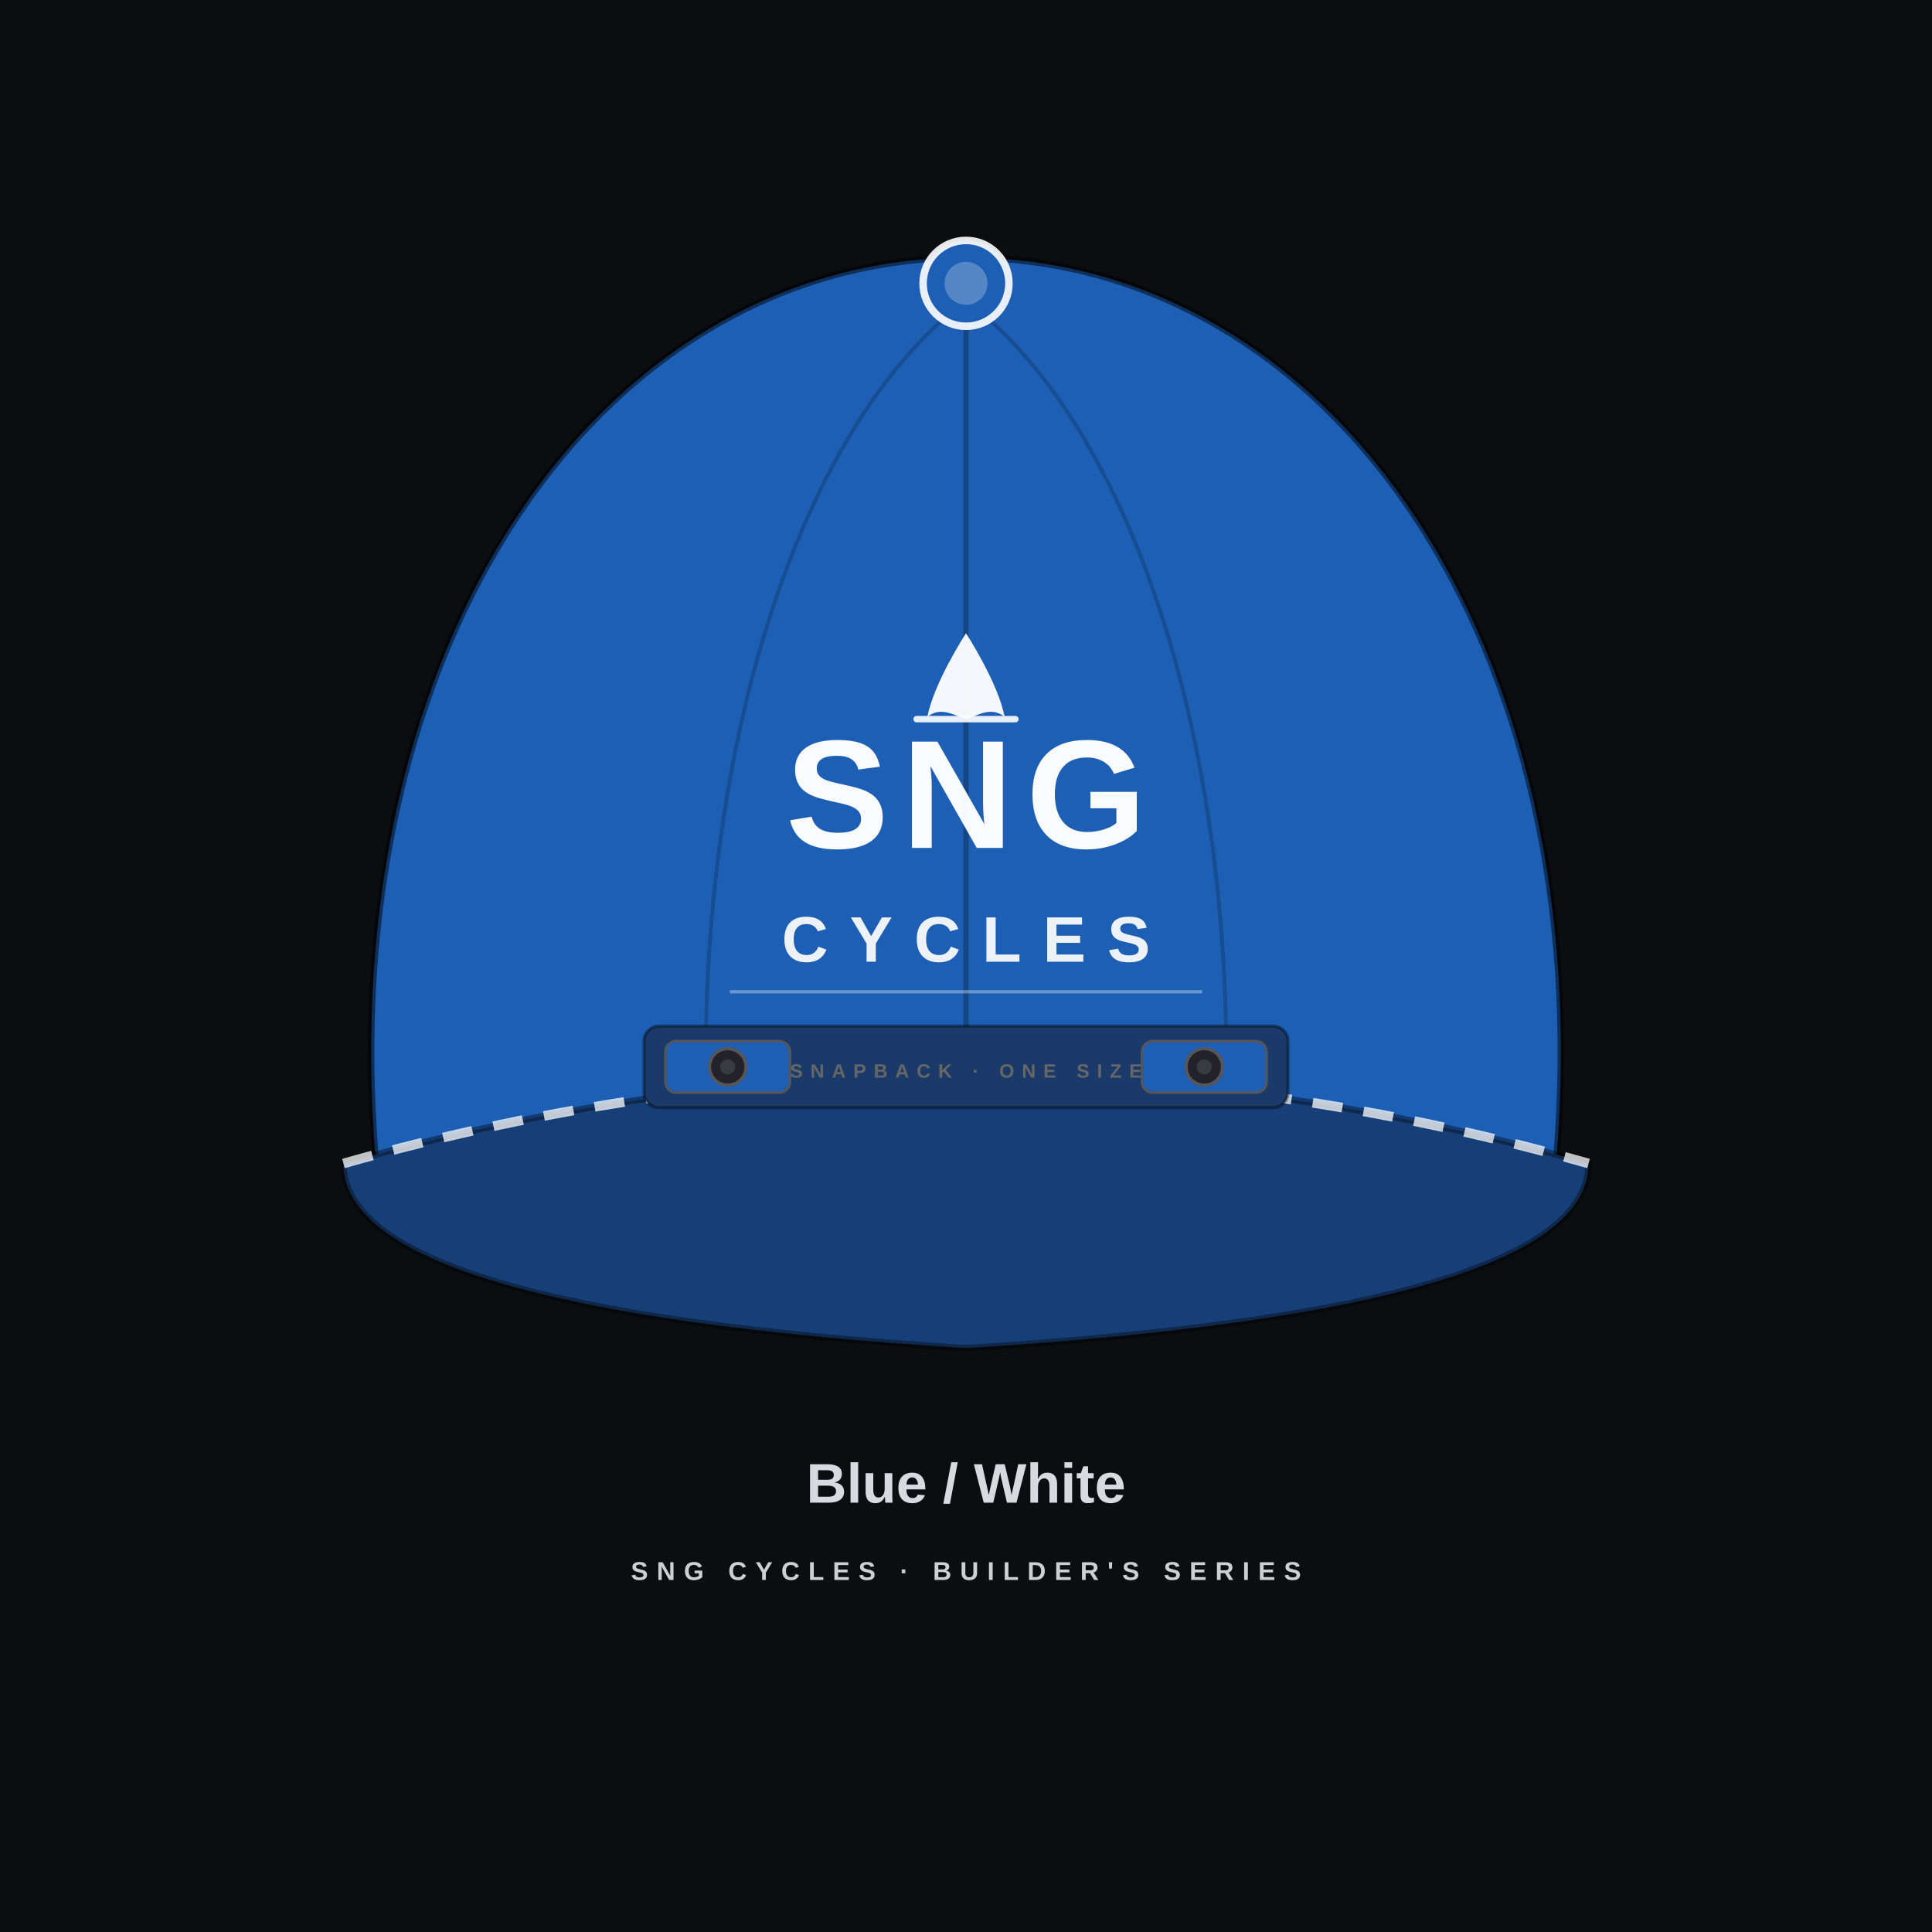
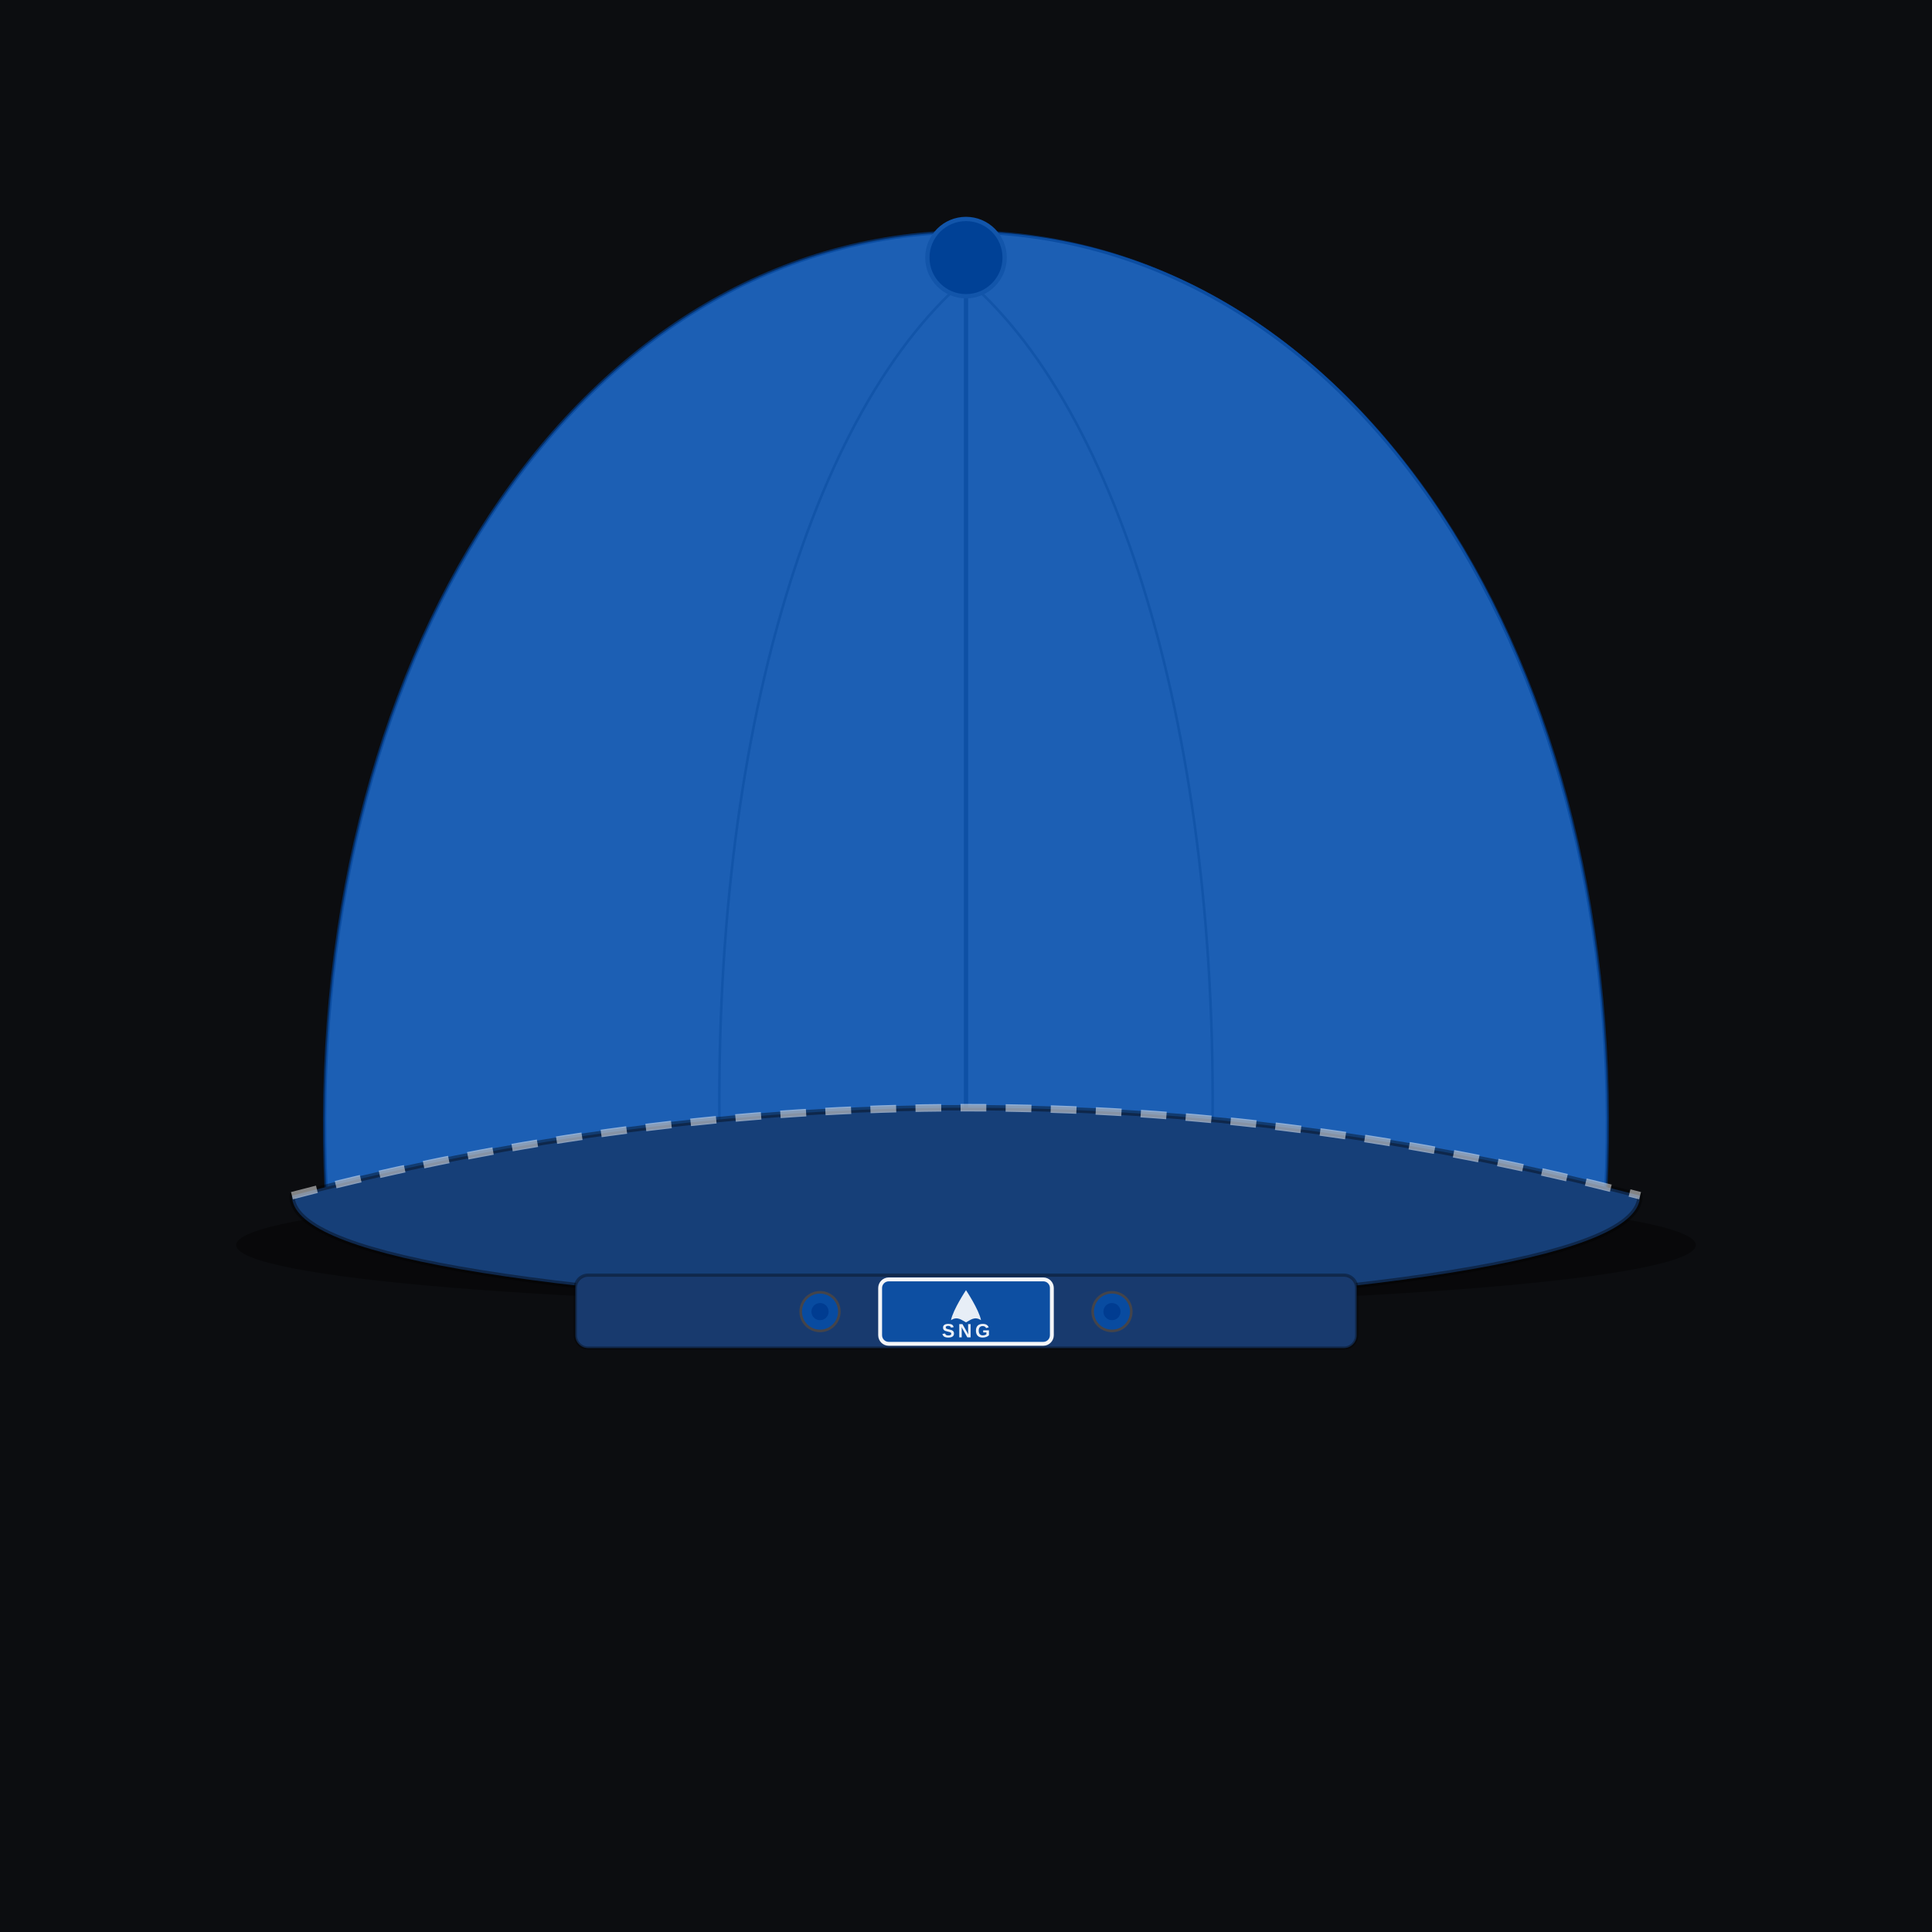
<svg xmlns="http://www.w3.org/2000/svg" width="900" height="900" viewBox="0 0 900 900">
  <rect width="900" height="900" fill="#0c0d10" />
-   <path d="M175 540 C155 300 280 120 450 120 C620 120 745 300 725 540 Z" fill="#1c5fb4" stroke="#00000080" stroke-width="3" />
-   <line x1="450" y1="120" x2="450" y2="540" stroke="#00000040" stroke-width="2.5" />
-   <path d="M450 140 C370 200 320 360 330 540" fill="none" stroke="#00000030" stroke-width="1.8" />
-   <path d="M450 140 C530 200 580 360 570 540" fill="none" stroke="#00000030" stroke-width="1.8" />
-   <circle cx="450" cy="132" r="20" fill="#1c5fb4" stroke="#ffffff" stroke-width="3.5" stroke-opacity="0.9" />
-   <circle cx="450" cy="132" r="10" fill="#ffffff" fill-opacity="0.25" />
-   <path d="M450 295 C450 295 435 318 432 334 C438 329 444 333 450 335 C456 333 462 329 468 334 C465 318 450 295 450 295 Z" fill="#ffffff" opacity="0.95" />
-   <line x1="427" y1="335" x2="473" y2="335" stroke="#ffffff" stroke-width="3" stroke-linecap="round" opacity="0.9" />
-   <text x="450" y="395" text-anchor="middle" font-family="Arial Black, Arial, sans-serif" font-weight="900" font-size="72" fill="#ffffff" letter-spacing="6" opacity="0.97">SNG</text>
-   <text x="450" y="448" text-anchor="middle" font-family="Arial Black, Arial, sans-serif" font-weight="900" font-size="30" fill="#ffffff" letter-spacing="10" opacity="0.92">CYCLES</text>
-   <line x1="340" y1="462" x2="560" y2="462" stroke="#ffffff" stroke-width="1.5" opacity="0.35" />
-   <path d="M160 542 Q450 460 740 542 Q740 610 450 628 Q160 610 160 542 Z" fill="#163f78" stroke="#00000060" stroke-width="3" />
-   <path d="M160 542 Q450 460 740 542" fill="none" stroke="#ffffff" stroke-width="4.5" stroke-dasharray="14 10" opacity="0.75" />
-   <rect x="300" y="478" width="300" height="38" rx="7" fill="#1a3a6a" stroke="#00000060" stroke-width="1.5" />
-   <rect x="310" y="485" width="58" height="24" rx="5" fill="#1c5fb4" stroke="#55555a" stroke-width="1.2" />
-   <circle cx="339" cy="497" r="8.5" fill="#222228" stroke="#55555a" stroke-width="1.5" />
-   <circle cx="339" cy="497" r="3.5" fill="#3a3a42" />
-   <text x="450" y="502" text-anchor="middle" font-family="Arial, sans-serif" font-weight="700" font-size="9" fill="#666" letter-spacing="3.5">SNAPBACK · ONE SIZE</text>
-   <rect x="532" y="485" width="58" height="24" rx="5" fill="#1c5fb4" stroke="#55555a" stroke-width="1.2" />
-   <circle cx="561" cy="497" r="8.5" fill="#222228" stroke="#55555a" stroke-width="1.5" />
-   <circle cx="561" cy="497" r="3.5" fill="#3a3a42" />
-   <text x="450" y="700" text-anchor="middle" font-family="Arial Black, Arial, sans-serif" font-weight="900" font-size="26" fill="#d8dae0">Blue / White</text>
-   <text x="450" y="736" text-anchor="middle" font-family="Arial, sans-serif" font-weight="700" font-size="12" fill="#ffffff" letter-spacing="4" opacity="0.8">SNG CYCLES · BUILDER'S SERIES</text>
+   <ellipse cx="450" cy="580" rx="340" ry="28" fill="#000" opacity="0.35" />
+   <path d="M152 555            C140 310 268 110 450 108            C632 108 760 310 748 555            Z" fill="#1c5fb4" />
+   <path d="M152 555 C140 310 268 110 450 108" fill="none" stroke="#004196" stroke-width="1.5" opacity="0.6" />
+   <path d="M748 555 C760 310 632 110 450 108" fill="none" stroke="#004196" stroke-width="1.5" opacity="0.6" />
+   <line x1="450" y1="110" x2="450" y2="556" stroke="#004196" stroke-width="2" opacity="0.5" />
+   <path d="M450 130 C374 195 328 360 336 556" fill="none" stroke="#004196" stroke-width="1.2" opacity="0.35" />
+   <path d="M450 130 C526 195 572 360 564 556" fill="none" stroke="#004196" stroke-width="1.2" opacity="0.35" />
+   <circle cx="450" cy="120" r="18" fill="#004196" stroke="#1255aa" stroke-width="2" />
+   <path d="M136 557 Q450 475 764 557 Q764 598 450 612 Q136 598 136 557 Z" fill="#163f78" stroke="#00000060" stroke-width="2.5" />
+   <path d="M136 557 Q450 475 764 557" fill="none" stroke="#ffffff" stroke-width="3.5" stroke-dasharray="12 9" opacity="0.5" />
+   <rect x="268" y="594" width="364" height="34" rx="6" fill="#183a6e" stroke="#00000055" stroke-width="1.5" />
+   <rect x="410" y="596" width="80" height="30" rx="4" fill="#0d50a5" stroke="#ffffff" stroke-width="1.8" opacity="0.95" />
+   <path d="M450 601 C450 601 444 610 443 615 C446 613 448 615 450 616 C452 615 454 613 457 615 C456 610 450 601 450 601 Z" fill="#ffffff" opacity="0.9" />
+   <text x="450" y="623" text-anchor="middle" font-family="Arial Black, Arial, sans-serif" font-weight="900" font-size="9" fill="#ffffff" letter-spacing="1.5" opacity="0.92">SNG</text>
+   <circle cx="382" cy="611" r="9" fill="#084ba0" stroke="#44444a" stroke-width="1.2" />
+   <circle cx="382" cy="611" r="4" fill="#003c91" />
+   <circle cx="518" cy="611" r="9" fill="#084ba0" stroke="#44444a" stroke-width="1.2" />
+   <circle cx="518" cy="611" r="4" fill="#003c91" />
</svg>
